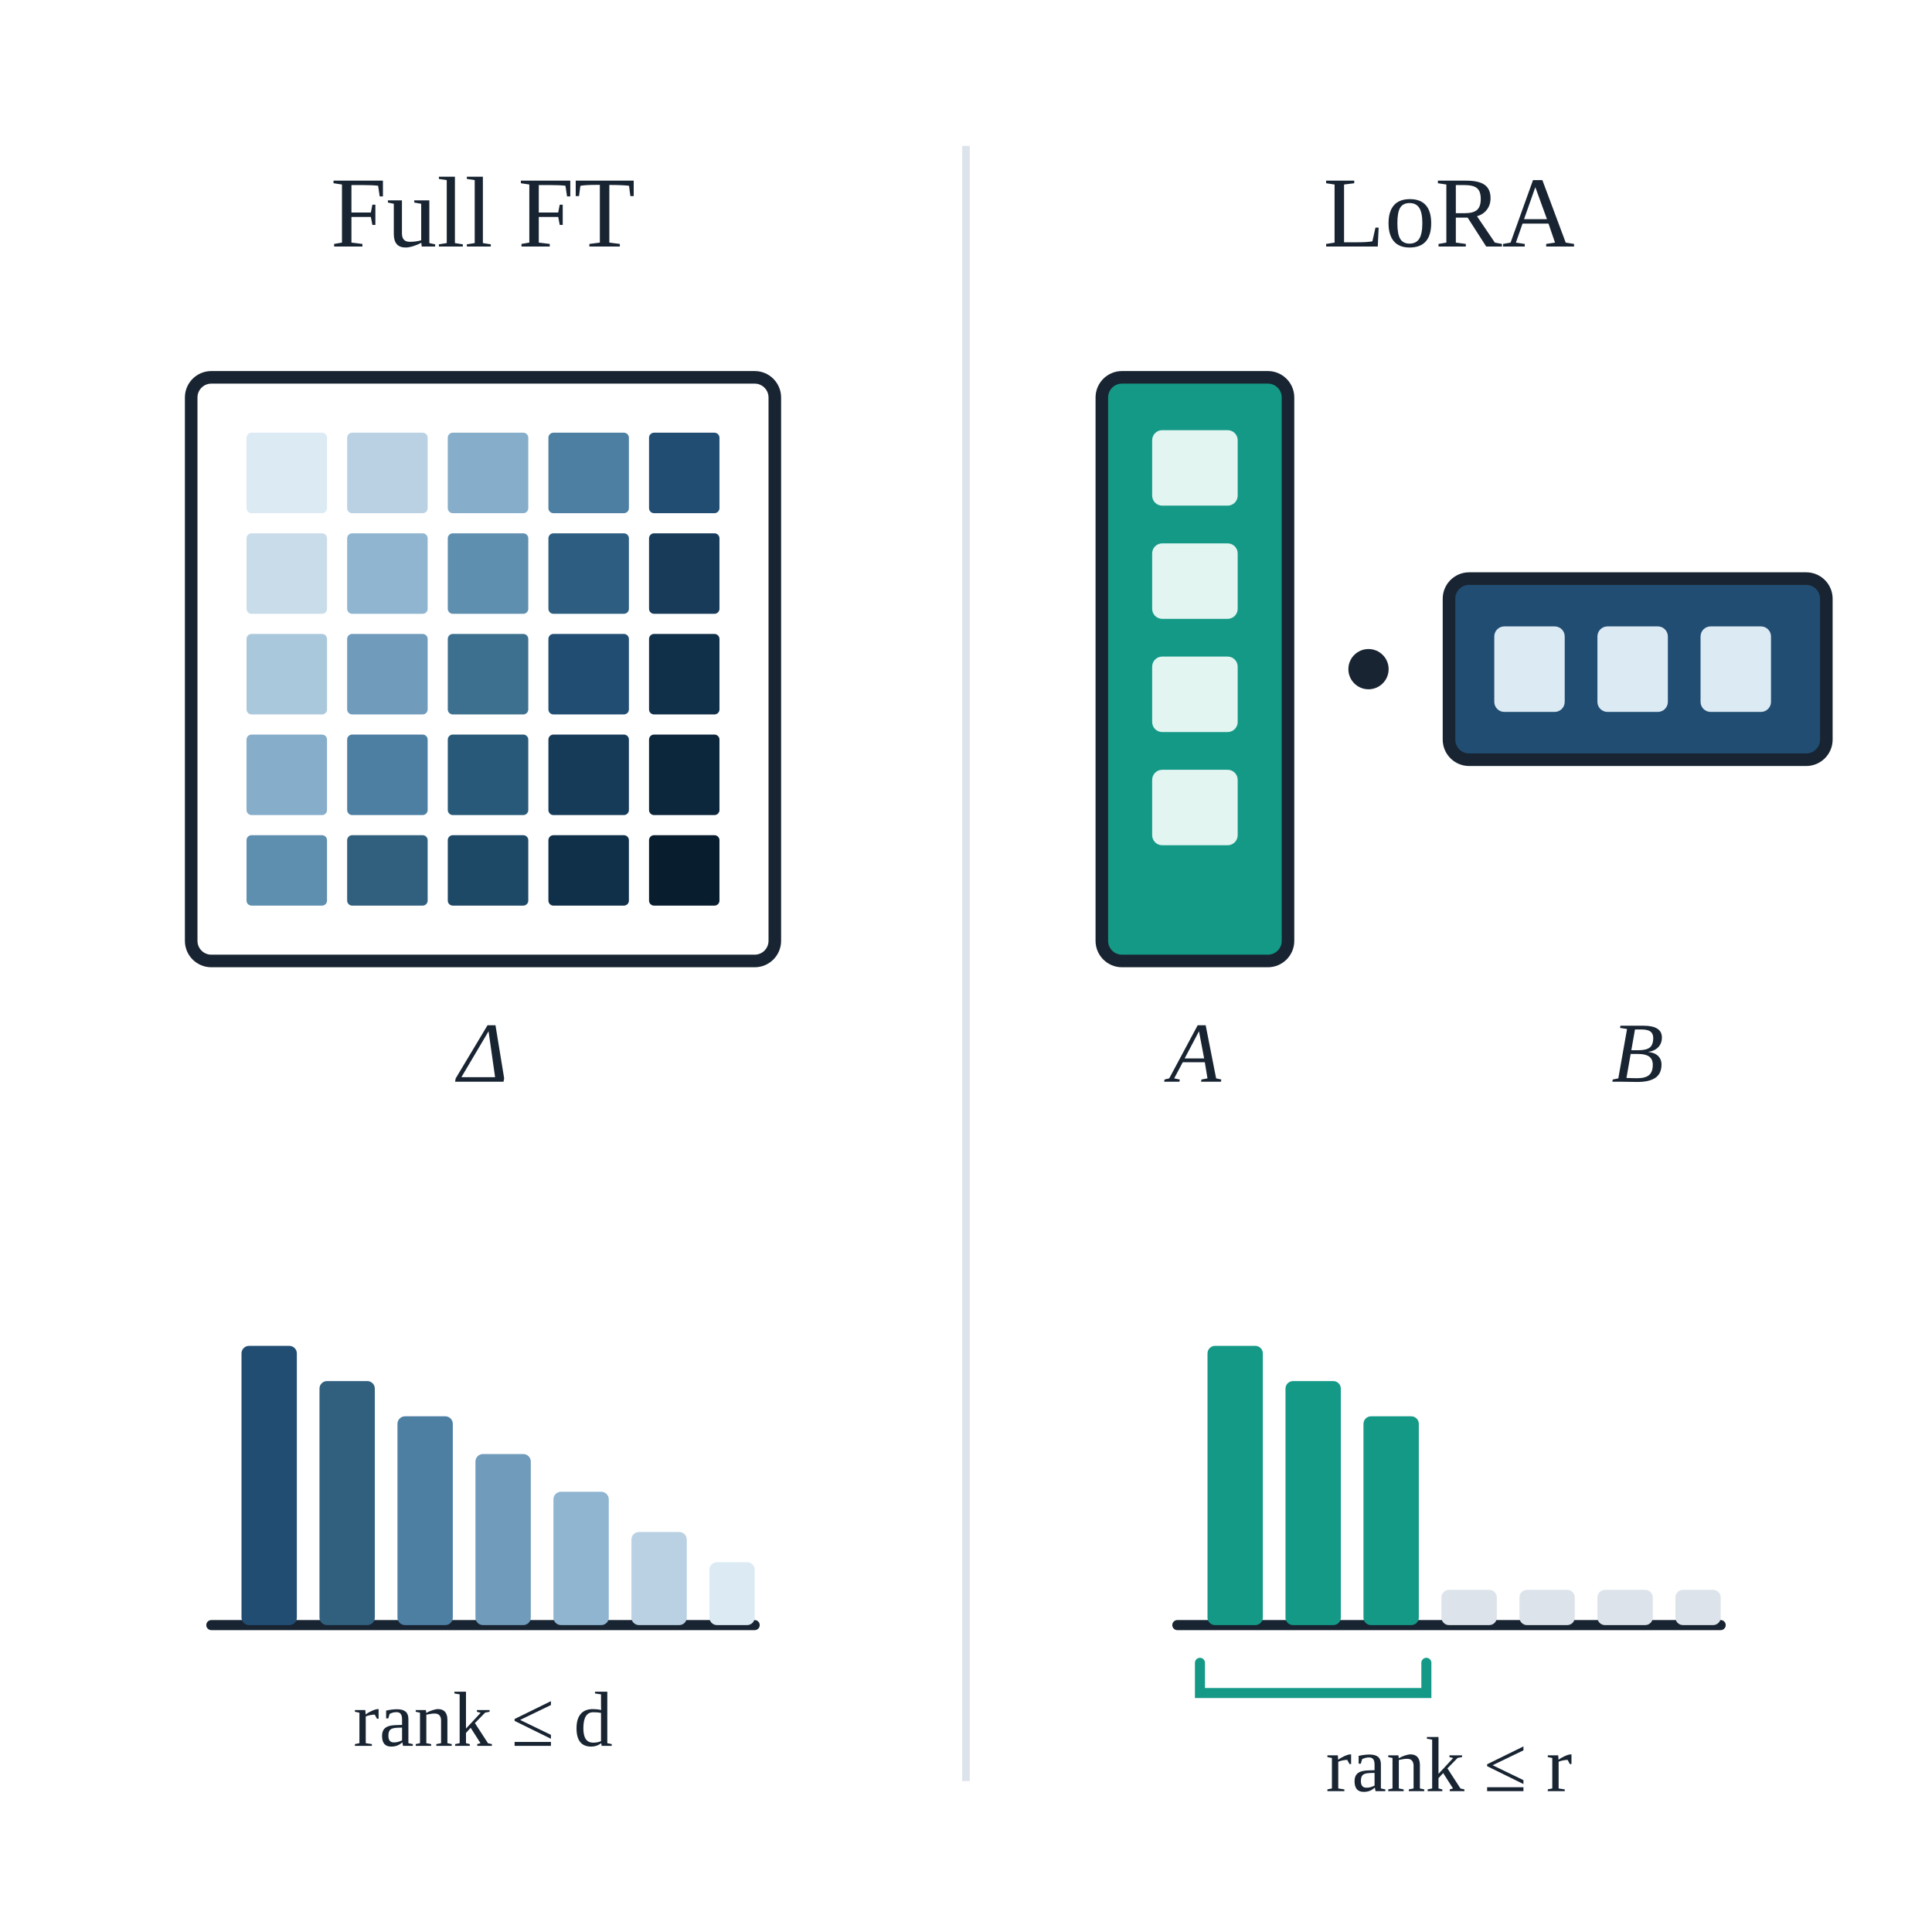
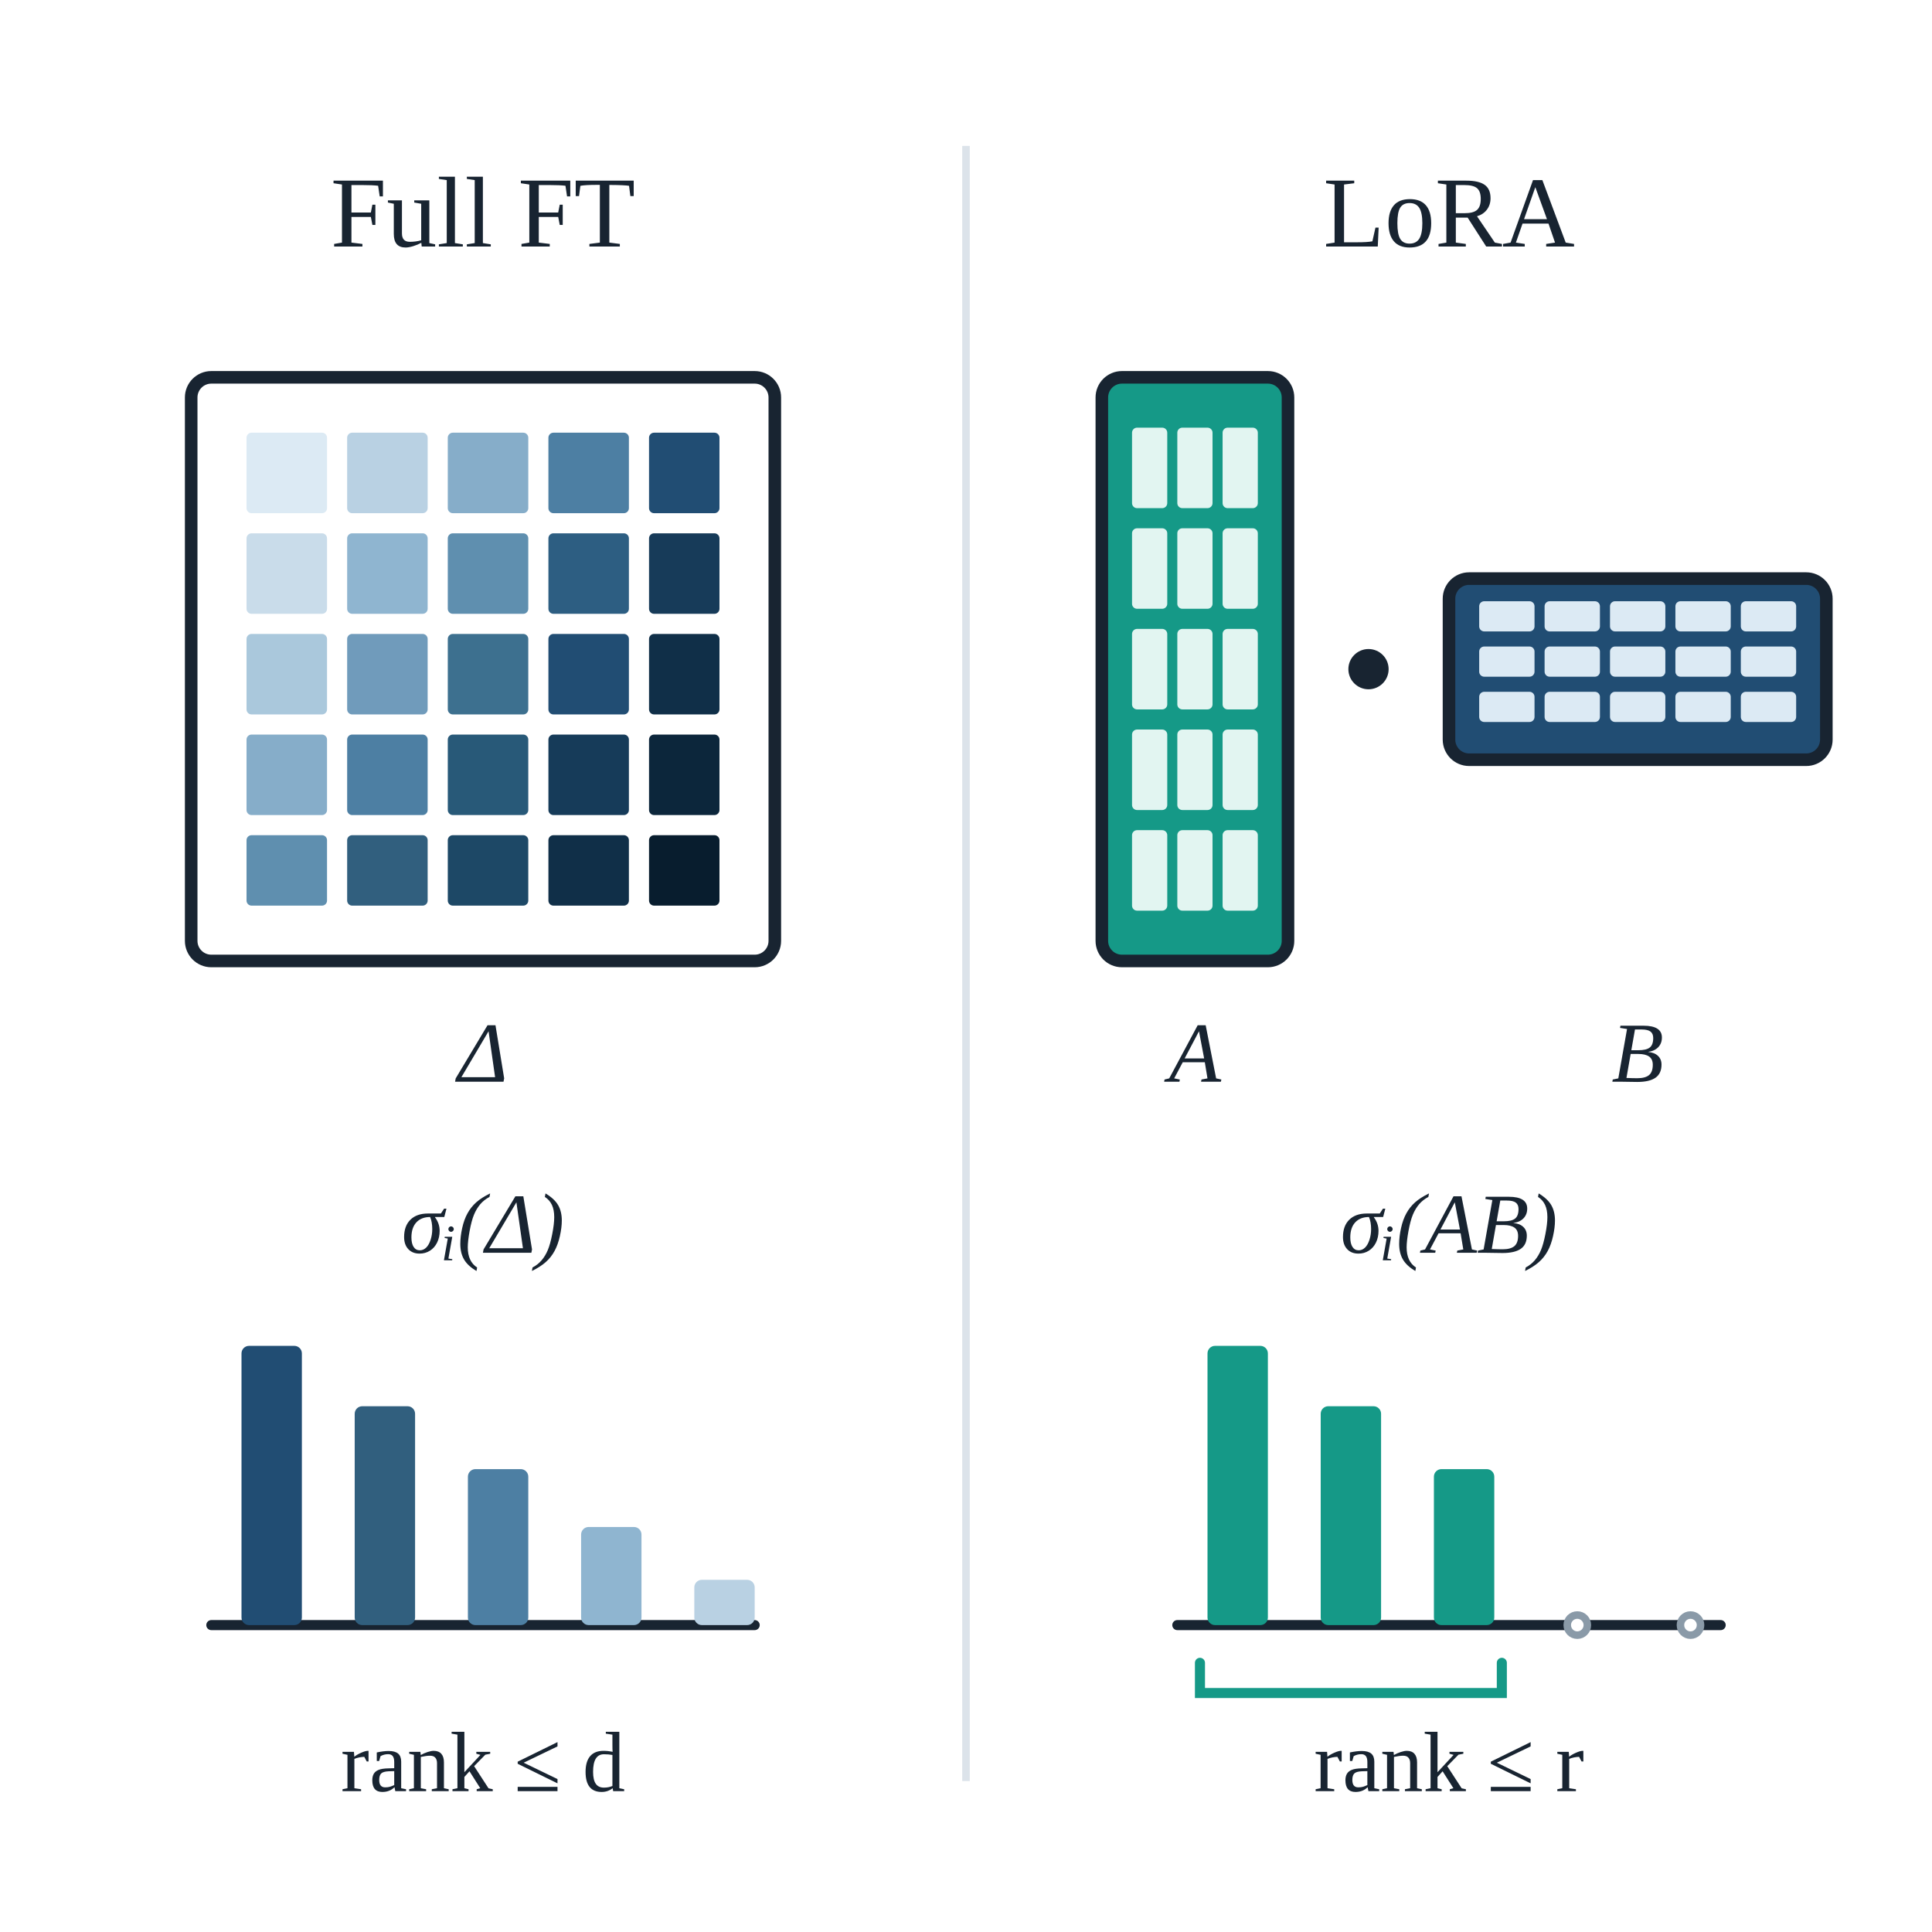
<svg xmlns="http://www.w3.org/2000/svg" viewBox="0 0 768 768" role="img" aria-labelledby="title desc">
  <rect width="768" height="768" fill="#ffffff" />
  <defs>
    <style>
-       .lora-label { font-family: Georgia, 'Times New Roman', serif; fill: #182431; }
+       .lora-label { font-family: 'Times New Roman', Times, serif; fill: #182431; }
      .lora-outline { fill: #ffffff; stroke: #182431; stroke-width: 5; }
    </style>
  </defs>
  <text x="192" y="98" text-anchor="middle" class="lora-label" font-size="40">Full FT</text>
  <text x="576" y="98" text-anchor="middle" class="lora-label" font-size="40">LoRA</text>
  <line x1="384" y1="58" x2="384" y2="708" stroke="#dce3ea" stroke-width="3" />
  <g aria-label="dense full fine-tuning update">
    <rect x="76" y="150" width="232" height="232" rx="8" class="lora-outline" />
    <g stroke="#ffffff" stroke-width="4">
      <rect x="96" y="170" width="36" height="36" rx="4" fill="#dceaf4" />
      <rect x="136" y="170" width="36" height="36" rx="4" fill="#b9d1e3" />
      <rect x="176" y="170" width="36" height="36" rx="4" fill="#86adc9" />
      <rect x="216" y="170" width="36" height="36" rx="4" fill="#4d7fa3" />
      <rect x="256" y="170" width="32" height="36" rx="4" fill="#214d73" />
      <rect x="96" y="210" width="36" height="36" rx="4" fill="#c9dcea" />
      <rect x="136" y="210" width="36" height="36" rx="4" fill="#8fb5d0" />
      <rect x="176" y="210" width="36" height="36" rx="4" fill="#5f8faf" />
      <rect x="216" y="210" width="36" height="36" rx="4" fill="#2d5e82" />
      <rect x="256" y="210" width="32" height="36" rx="4" fill="#173b59" />
      <rect x="96" y="250" width="36" height="36" rx="4" fill="#aac8dc" />
      <rect x="136" y="250" width="36" height="36" rx="4" fill="#709bbb" />
      <rect x="176" y="250" width="36" height="36" rx="4" fill="#3d708f" />
      <rect x="216" y="250" width="36" height="36" rx="4" fill="#214d73" />
      <rect x="256" y="250" width="32" height="36" rx="4" fill="#102f48" />
      <rect x="96" y="290" width="36" height="36" rx="4" fill="#86adc9" />
      <rect x="136" y="290" width="36" height="36" rx="4" fill="#4d7fa3" />
      <rect x="176" y="290" width="36" height="36" rx="4" fill="#285978" />
      <rect x="216" y="290" width="36" height="36" rx="4" fill="#163b59" />
      <rect x="256" y="290" width="32" height="36" rx="4" fill="#0c263b" />
      <rect x="96" y="330" width="36" height="32" rx="4" fill="#5f8faf" />
      <rect x="136" y="330" width="36" height="32" rx="4" fill="#315f7e" />
      <rect x="176" y="330" width="36" height="32" rx="4" fill="#1d4866" />
      <rect x="216" y="330" width="36" height="32" rx="4" fill="#102f48" />
      <rect x="256" y="330" width="32" height="32" rx="4" fill="#081d2e" />
    </g>
    <text x="192" y="430" text-anchor="middle" class="lora-label" font-size="34" font-style="italic">Δ</text>
  </g>
  <g aria-label="LoRA low-rank factors">
    <rect x="438" y="150" width="74" height="232" rx="8" fill="#159987" stroke="#182431" stroke-width="5" />
    <g fill="#e2f5f1">
-       <rect x="458" y="171" width="34" height="30" rx="4" />
-       <rect x="458" y="216" width="34" height="30" rx="4" />
-       <rect x="458" y="261" width="34" height="30" rx="4" />
-       <rect x="458" y="306" width="34" height="30" rx="4" />
+       <rect x="450" y="170" width="14" height="32" rx="2" />
+       <rect x="468" y="170" width="14" height="32" rx="2" />
+       <rect x="486" y="170" width="14" height="32" rx="2" />
+       <rect x="450" y="210" width="14" height="32" rx="2" />
+       <rect x="468" y="210" width="14" height="32" rx="2" />
+       <rect x="486" y="210" width="14" height="32" rx="2" />
+       <rect x="450" y="250" width="14" height="32" rx="2" />
+       <rect x="468" y="250" width="14" height="32" rx="2" />
+       <rect x="486" y="250" width="14" height="32" rx="2" />
+       <rect x="450" y="290" width="14" height="32" rx="2" />
+       <rect x="468" y="290" width="14" height="32" rx="2" />
+       <rect x="486" y="290" width="14" height="32" rx="2" />
+       <rect x="450" y="330" width="14" height="32" rx="2" />
+       <rect x="468" y="330" width="14" height="32" rx="2" />
+       <rect x="486" y="330" width="14" height="32" rx="2" />
    </g>
    <circle cx="544" cy="266" r="8" fill="#182431" />
    <rect x="576" y="230" width="150" height="72" rx="8" fill="#214d73" stroke="#182431" stroke-width="5" />
    <g fill="#dceaf4">
-       <rect x="594" y="249" width="28" height="34" rx="4" />
-       <rect x="635" y="249" width="28" height="34" rx="4" />
-       <rect x="676" y="249" width="28" height="34" rx="4" />
+       <rect x="588" y="239" width="22" height="12" rx="2" />
+       <rect x="614" y="239" width="22" height="12" rx="2" />
+       <rect x="640" y="239" width="22" height="12" rx="2" />
+       <rect x="666" y="239" width="22" height="12" rx="2" />
+       <rect x="692" y="239" width="22" height="12" rx="2" />
+       <rect x="588" y="257" width="22" height="12" rx="2" />
+       <rect x="614" y="257" width="22" height="12" rx="2" />
+       <rect x="640" y="257" width="22" height="12" rx="2" />
+       <rect x="666" y="257" width="22" height="12" rx="2" />
+       <rect x="692" y="257" width="22" height="12" rx="2" />
+       <rect x="588" y="275" width="22" height="12" rx="2" />
+       <rect x="614" y="275" width="22" height="12" rx="2" />
+       <rect x="640" y="275" width="22" height="12" rx="2" />
+       <rect x="666" y="275" width="22" height="12" rx="2" />
+       <rect x="692" y="275" width="22" height="12" rx="2" />
    </g>
    <text x="475" y="430" text-anchor="middle" class="lora-label" font-size="34" font-style="italic">A</text>
    <text x="651" y="430" text-anchor="middle" class="lora-label" font-size="34" font-style="italic">B</text>
  </g>
-   <g aria-label="full update spectrum" transform="translate(84 520)">
+   <text x="192" y="498" text-anchor="middle" class="lora-label" font-size="34" font-style="italic">σᵢ(Δ)</text>
+   <text x="576" y="498" text-anchor="middle" class="lora-label" font-size="34" font-style="italic">σᵢ(AB)</text>
+   <g aria-label="full update singular values" transform="translate(84 520)">
    <line x1="0" y1="126" x2="216" y2="126" stroke="#182431" stroke-width="4" stroke-linecap="round" />
-     <rect x="12" y="15" width="22" height="111" rx="3" fill="#214d73" />
-     <rect x="43" y="29" width="22" height="97" rx="3" fill="#315f7e" />
-     <rect x="74" y="43" width="22" height="83" rx="3" fill="#4d7fa3" />
-     <rect x="105" y="58" width="22" height="68" rx="3" fill="#709bbb" />
-     <rect x="136" y="73" width="22" height="53" rx="3" fill="#8fb5d0" />
-     <rect x="167" y="89" width="22" height="37" rx="3" fill="#b9d1e3" />
-     <rect x="198" y="101" width="18" height="25" rx="3" fill="#dceaf4" />
-     <text x="108" y="174" text-anchor="middle" class="lora-label" font-size="31">rank ≤ d</text>
+     <rect x="12" y="15" width="24" height="111" rx="3" fill="#214d73" />
+     <rect x="57" y="39" width="24" height="87" rx="3" fill="#315f7e" />
+     <rect x="102" y="64" width="24" height="62" rx="3" fill="#4d7fa3" />
+     <rect x="147" y="87" width="24" height="39" rx="3" fill="#8fb5d0" />
+     <rect x="192" y="108" width="24" height="18" rx="3" fill="#b9d1e3" />
+     <text x="108" y="192" text-anchor="middle" class="lora-label" font-size="34">rank ≤ d</text>
  </g>
  <g aria-label="rank-r LoRA spectrum" transform="translate(468 520)">
    <line x1="0" y1="126" x2="216" y2="126" stroke="#182431" stroke-width="4" stroke-linecap="round" />
-     <rect x="12" y="15" width="22" height="111" rx="3" fill="#159987" />
-     <rect x="43" y="29" width="22" height="97" rx="3" fill="#159987" />
-     <rect x="74" y="43" width="22" height="83" rx="3" fill="#159987" />
-     <rect x="105" y="112" width="22" height="14" rx="3" fill="#dce3ea" />
-     <rect x="136" y="112" width="22" height="14" rx="3" fill="#dce3ea" />
-     <rect x="167" y="112" width="22" height="14" rx="3" fill="#dce3ea" />
-     <rect x="198" y="112" width="18" height="14" rx="3" fill="#dce3ea" />
-     <path d="M9 141V153H99V141" fill="none" stroke="#159987" stroke-width="4" stroke-linecap="round" />
-     <text x="108" y="192" text-anchor="middle" class="lora-label" font-size="31">rank ≤ r</text>
+     <rect x="12" y="15" width="24" height="111" rx="3" fill="#159987" />
+     <rect x="57" y="39" width="24" height="87" rx="3" fill="#159987" />
+     <rect x="102" y="64" width="24" height="62" rx="3" fill="#159987" />
+     <g fill="#ffffff" stroke="#8a9aa8" stroke-width="3" aria-label="remaining singular values are zero">
+       <circle cx="159" cy="126" r="4" />
+       <circle cx="204" cy="126" r="4" />
+     </g>
+     <path d="M9 141V153H129V141" fill="none" stroke="#159987" stroke-width="4" stroke-linecap="round" />
+     <text x="108" y="192" text-anchor="middle" class="lora-label" font-size="34">rank ≤ r</text>
  </g>
</svg>
